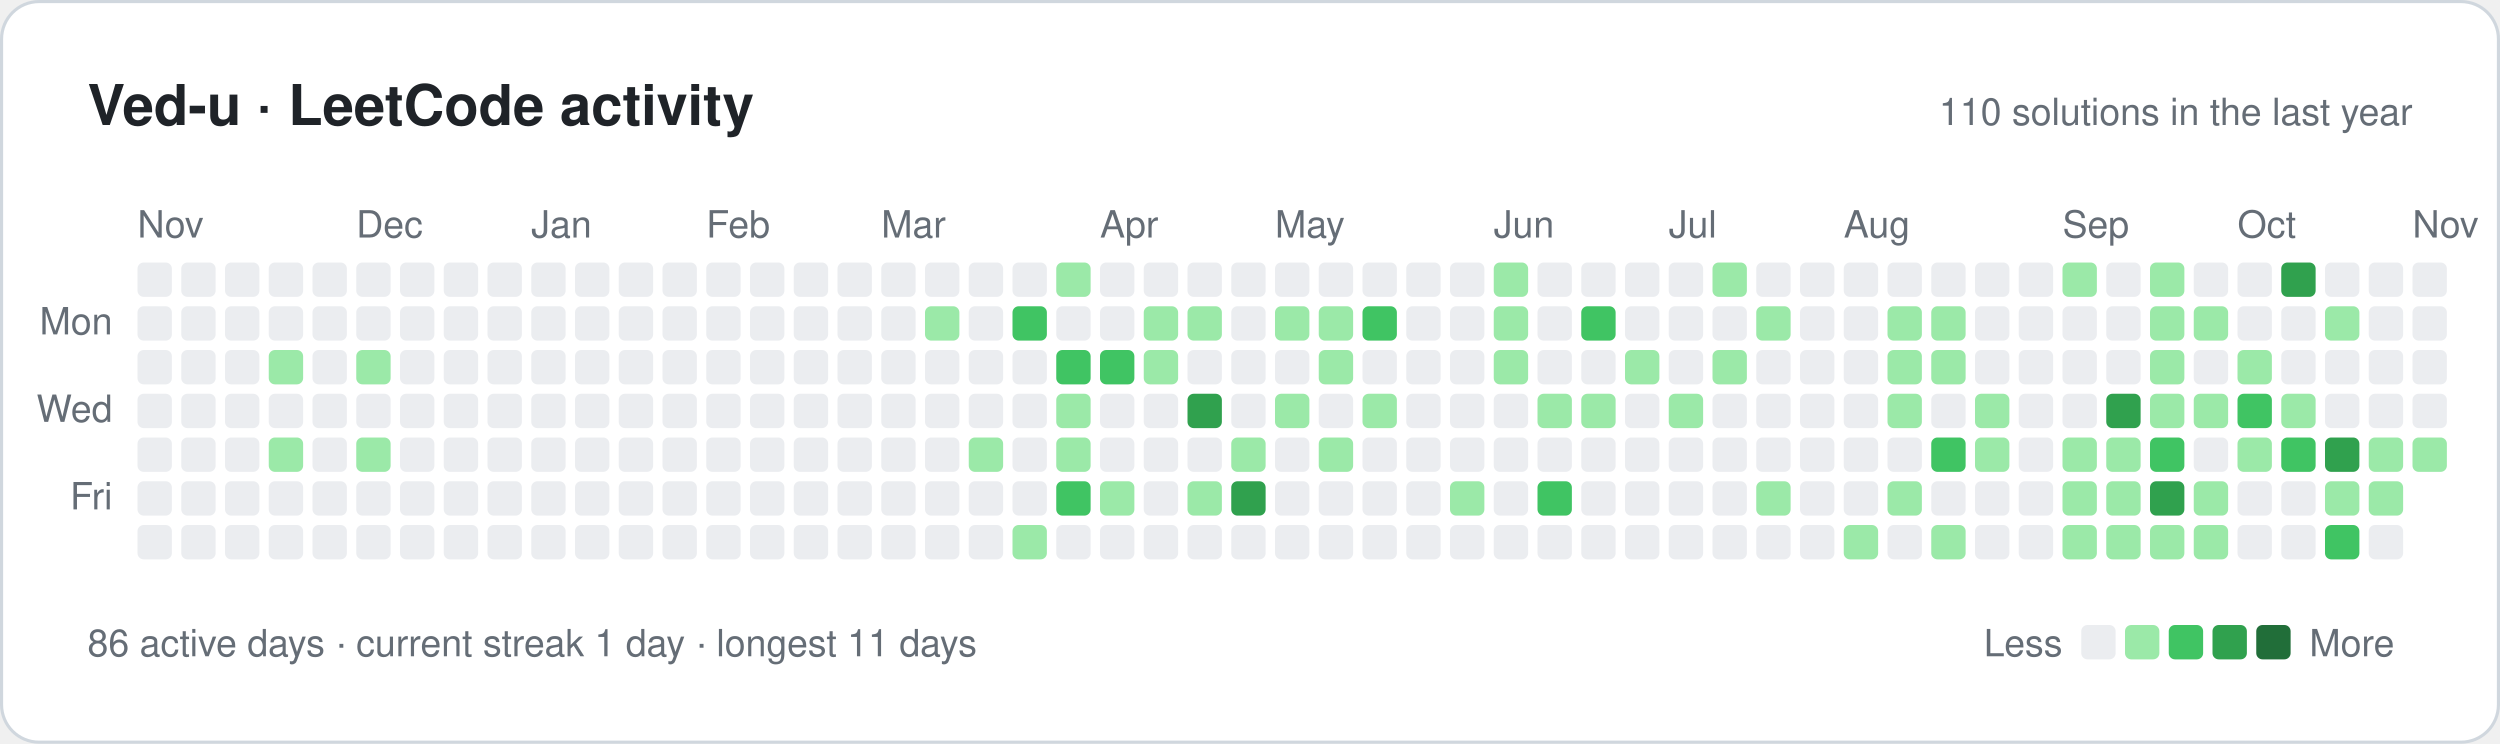
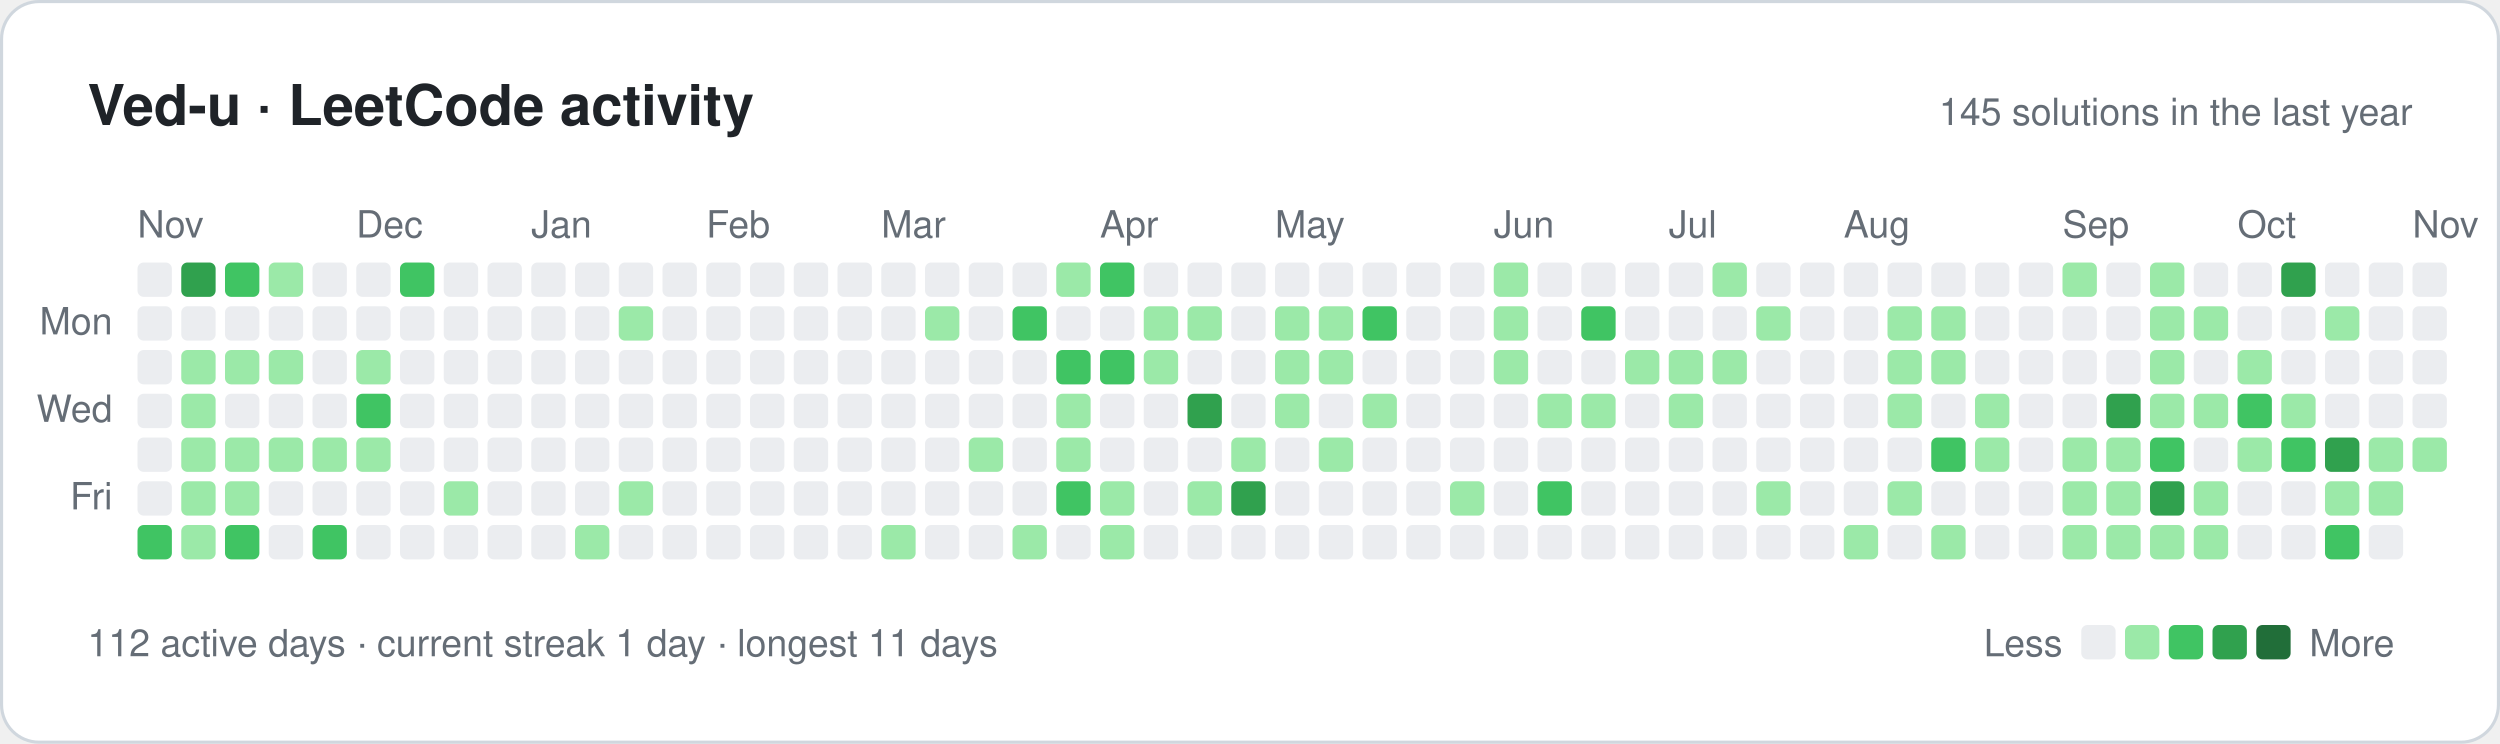
<svg xmlns="http://www.w3.org/2000/svg" width="800" height="238" viewBox="0 0 800 238" font-family="-apple-system,BlinkMacSystemFont,'Segoe UI',Helvetica,Arial,sans-serif" role="img" aria-labelledby="t">
  <style>
.bg{fill:#ffffff;stroke:#d0d7de}.title{fill:#1f2328;font-size:18px;font-weight:600}.muted{fill:#656d76;font-size:12px}
.label{fill:#1f2328;font-size:13px;font-weight:600}.value{fill:#1f2328;font-size:22px;font-weight:700}.value-sm{fill:#1f2328;font-size:14px;font-weight:700}
.total{fill:#1f2328;font-size:30px;font-weight:700}.track{fill:#eaeef2}.ring-track{stroke:#eaeef2}.divider{stroke:#d0d7de}.grid{stroke:#d0d7de;fill:none}
@media (prefers-color-scheme: dark){.bg{fill:#0d1117;stroke:#30363d}.title,.label,.value,.value-sm,.total{fill:#e6edf3}.muted{fill:#8b949e}.track{fill:#21262d}.ring-track{stroke:#21262d}.divider{stroke:#30363d}.grid{stroke:#30363d}}
@keyframes ls-fade{from{opacity:0;transform:translateY(6px)}to{opacity:1;transform:none}}
@keyframes ls-grow{from{transform:scaleX(0)}to{transform:scaleX(1)}}
@keyframes ls-pop{from{opacity:0;transform:scale(.2)}to{opacity:1;transform:scale(1)}}
@keyframes ls-pulse{0%,100%{opacity:1}50%{opacity:.3}}
.fade{animation:ls-fade .6s ease-out both}
.grow{transform-box:fill-box;transform-origin:left center;animation:ls-grow .9s cubic-bezier(.2,.7,.3,1) both}
.pulse{animation:ls-pulse 1.8s ease-in-out infinite}
.d1{animation-delay:0.12s}
.d2{animation-delay:0.24s}
.d3{animation-delay:0.36s}
.d4{animation-delay:0.48s}
.d5{animation-delay:0.60s}
.d6{animation-delay:0.72s}
.d7{animation-delay:0.84s}
.d8{animation-delay:0.96s}
@media (prefers-reduced-motion: reduce){*{animation:none!important}}
.h0{fill:#ebedf0}.h1{fill:#9be9a8}.h2{fill:#40c463}.h3{fill:#30a14e}.h4{fill:#216e39}
@media (prefers-color-scheme: dark){.h0{fill:#161b22}.h1{fill:#0e4429}.h2{fill:#006d32}.h3{fill:#26a641}.h4{fill:#39d353}}
</style>
  <rect x="0.5" y="0.5" width="799" height="237" rx="12" class="bg" />
  <g class="fade">
    <text x="28" y="40" class="title">Ved-u · LeetCode activity</text>
-     <text x="772" y="40" class="muted" text-anchor="end">110 solutions in the last year</text>
+     <text x="772" y="40" class="muted" text-anchor="end">145 solutions in the last year</text>
  </g>
  <text x="44" y="76" class="muted" font-size="11">Nov</text>
  <text x="114" y="76" class="muted" font-size="11">Dec</text>
  <text x="170" y="76" class="muted" font-size="11">Jan</text>
  <text x="226" y="76" class="muted" font-size="11">Feb</text>
  <text x="282" y="76" class="muted" font-size="11">Mar</text>
  <text x="352" y="76" class="muted" font-size="11">Apr</text>
  <text x="408" y="76" class="muted" font-size="11">May</text>
  <text x="478" y="76" class="muted" font-size="11">Jun</text>
  <text x="534" y="76" class="muted" font-size="11">Jul</text>
  <text x="590" y="76" class="muted" font-size="11">Aug</text>
  <text x="660" y="76" class="muted" font-size="11">Sep</text>
  <text x="716" y="76" class="muted" font-size="11">Oct</text>
  <text x="772" y="76" class="muted" font-size="11">Nov</text>
  <text x="36" y="107" class="muted" font-size="10" text-anchor="end">Mon</text>
  <text x="36" y="135" class="muted" font-size="10" text-anchor="end">Wed</text>
  <text x="36" y="163" class="muted" font-size="10" text-anchor="end">Fri</text>
  <g class="fade d1">
    <rect x="44" y="84" width="11" height="11" rx="2" class="h0" />
    <rect x="44" y="98" width="11" height="11" rx="2" class="h0" />
    <rect x="44" y="112" width="11" height="11" rx="2" class="h0" />
    <rect x="44" y="126" width="11" height="11" rx="2" class="h0" />
    <rect x="44" y="140" width="11" height="11" rx="2" class="h0" />
    <rect x="44" y="154" width="11" height="11" rx="2" class="h0" />
-     <rect x="44" y="168" width="11" height="11" rx="2" class="h0" />
-     <rect x="58" y="84" width="11" height="11" rx="2" class="h0" />
+     <rect x="44" y="168" width="11" height="11" rx="2" class="h2" />
+     <rect x="58" y="84" width="11" height="11" rx="2" class="h3" />
    <rect x="58" y="98" width="11" height="11" rx="2" class="h0" />
-     <rect x="58" y="112" width="11" height="11" rx="2" class="h0" />
-     <rect x="58" y="126" width="11" height="11" rx="2" class="h0" />
-     <rect x="58" y="140" width="11" height="11" rx="2" class="h0" />
-     <rect x="58" y="154" width="11" height="11" rx="2" class="h0" />
-     <rect x="58" y="168" width="11" height="11" rx="2" class="h0" />
-     <rect x="72" y="84" width="11" height="11" rx="2" class="h0" />
+     <rect x="58" y="112" width="11" height="11" rx="2" class="h1" />
+     <rect x="58" y="126" width="11" height="11" rx="2" class="h1" />
+     <rect x="58" y="140" width="11" height="11" rx="2" class="h1" />
+     <rect x="58" y="154" width="11" height="11" rx="2" class="h1" />
+     <rect x="58" y="168" width="11" height="11" rx="2" class="h1" />
+     <rect x="72" y="84" width="11" height="11" rx="2" class="h2" />
    <rect x="72" y="98" width="11" height="11" rx="2" class="h0" />
-     <rect x="72" y="112" width="11" height="11" rx="2" class="h0" />
+     <rect x="72" y="112" width="11" height="11" rx="2" class="h1" />
    <rect x="72" y="126" width="11" height="11" rx="2" class="h0" />
-     <rect x="72" y="140" width="11" height="11" rx="2" class="h0" />
-     <rect x="72" y="154" width="11" height="11" rx="2" class="h0" />
-     <rect x="72" y="168" width="11" height="11" rx="2" class="h0" />
-     <rect x="86" y="84" width="11" height="11" rx="2" class="h0" />
+     <rect x="72" y="140" width="11" height="11" rx="2" class="h1" />
+     <rect x="72" y="154" width="11" height="11" rx="2" class="h1" />
+     <rect x="72" y="168" width="11" height="11" rx="2" class="h2" />
+     <rect x="86" y="84" width="11" height="11" rx="2" class="h1" />
    <rect x="86" y="98" width="11" height="11" rx="2" class="h0" />
    <rect x="86" y="112" width="11" height="11" rx="2" class="h1" />
    <rect x="86" y="126" width="11" height="11" rx="2" class="h0" />
    <rect x="86" y="140" width="11" height="11" rx="2" class="h1" />
    <rect x="86" y="154" width="11" height="11" rx="2" class="h0" />
    <rect x="86" y="168" width="11" height="11" rx="2" class="h0" />
    <rect x="100" y="84" width="11" height="11" rx="2" class="h0" />
    <rect x="100" y="98" width="11" height="11" rx="2" class="h0" />
    <rect x="100" y="112" width="11" height="11" rx="2" class="h0" />
    <rect x="100" y="126" width="11" height="11" rx="2" class="h0" />
-     <rect x="100" y="140" width="11" height="11" rx="2" class="h0" />
+     <rect x="100" y="140" width="11" height="11" rx="2" class="h1" />
    <rect x="100" y="154" width="11" height="11" rx="2" class="h0" />
-     <rect x="100" y="168" width="11" height="11" rx="2" class="h0" />
+     <rect x="100" y="168" width="11" height="11" rx="2" class="h2" />
    <rect x="114" y="84" width="11" height="11" rx="2" class="h0" />
    <rect x="114" y="98" width="11" height="11" rx="2" class="h0" />
    <rect x="114" y="112" width="11" height="11" rx="2" class="h1" />
-     <rect x="114" y="126" width="11" height="11" rx="2" class="h0" />
+     <rect x="114" y="126" width="11" height="11" rx="2" class="h2" />
    <rect x="114" y="140" width="11" height="11" rx="2" class="h1" />
    <rect x="114" y="154" width="11" height="11" rx="2" class="h0" />
    <rect x="114" y="168" width="11" height="11" rx="2" class="h0" />
-     <rect x="128" y="84" width="11" height="11" rx="2" class="h0" />
+     <rect x="128" y="84" width="11" height="11" rx="2" class="h2" />
    <rect x="128" y="98" width="11" height="11" rx="2" class="h0" />
    <rect x="128" y="112" width="11" height="11" rx="2" class="h0" />
    <rect x="128" y="126" width="11" height="11" rx="2" class="h0" />
    <rect x="128" y="140" width="11" height="11" rx="2" class="h0" />
    <rect x="128" y="154" width="11" height="11" rx="2" class="h0" />
    <rect x="128" y="168" width="11" height="11" rx="2" class="h0" />
    <rect x="142" y="84" width="11" height="11" rx="2" class="h0" />
    <rect x="142" y="98" width="11" height="11" rx="2" class="h0" />
    <rect x="142" y="112" width="11" height="11" rx="2" class="h0" />
    <rect x="142" y="126" width="11" height="11" rx="2" class="h0" />
    <rect x="142" y="140" width="11" height="11" rx="2" class="h0" />
-     <rect x="142" y="154" width="11" height="11" rx="2" class="h0" />
+     <rect x="142" y="154" width="11" height="11" rx="2" class="h1" />
    <rect x="142" y="168" width="11" height="11" rx="2" class="h0" />
    <rect x="156" y="84" width="11" height="11" rx="2" class="h0" />
    <rect x="156" y="98" width="11" height="11" rx="2" class="h0" />
    <rect x="156" y="112" width="11" height="11" rx="2" class="h0" />
    <rect x="156" y="126" width="11" height="11" rx="2" class="h0" />
    <rect x="156" y="140" width="11" height="11" rx="2" class="h0" />
    <rect x="156" y="154" width="11" height="11" rx="2" class="h0" />
    <rect x="156" y="168" width="11" height="11" rx="2" class="h0" />
    <rect x="170" y="84" width="11" height="11" rx="2" class="h0" />
    <rect x="170" y="98" width="11" height="11" rx="2" class="h0" />
    <rect x="170" y="112" width="11" height="11" rx="2" class="h0" />
    <rect x="170" y="126" width="11" height="11" rx="2" class="h0" />
    <rect x="170" y="140" width="11" height="11" rx="2" class="h0" />
    <rect x="170" y="154" width="11" height="11" rx="2" class="h0" />
    <rect x="170" y="168" width="11" height="11" rx="2" class="h0" />
    <rect x="184" y="84" width="11" height="11" rx="2" class="h0" />
    <rect x="184" y="98" width="11" height="11" rx="2" class="h0" />
    <rect x="184" y="112" width="11" height="11" rx="2" class="h0" />
    <rect x="184" y="126" width="11" height="11" rx="2" class="h0" />
    <rect x="184" y="140" width="11" height="11" rx="2" class="h0" />
    <rect x="184" y="154" width="11" height="11" rx="2" class="h0" />
-     <rect x="184" y="168" width="11" height="11" rx="2" class="h0" />
+     <rect x="184" y="168" width="11" height="11" rx="2" class="h1" />
    <rect x="198" y="84" width="11" height="11" rx="2" class="h0" />
-     <rect x="198" y="98" width="11" height="11" rx="2" class="h0" />
+     <rect x="198" y="98" width="11" height="11" rx="2" class="h1" />
    <rect x="198" y="112" width="11" height="11" rx="2" class="h0" />
    <rect x="198" y="126" width="11" height="11" rx="2" class="h0" />
    <rect x="198" y="140" width="11" height="11" rx="2" class="h0" />
-     <rect x="198" y="154" width="11" height="11" rx="2" class="h0" />
+     <rect x="198" y="154" width="11" height="11" rx="2" class="h1" />
    <rect x="198" y="168" width="11" height="11" rx="2" class="h0" />
    <rect x="212" y="84" width="11" height="11" rx="2" class="h0" />
    <rect x="212" y="98" width="11" height="11" rx="2" class="h0" />
    <rect x="212" y="112" width="11" height="11" rx="2" class="h0" />
    <rect x="212" y="126" width="11" height="11" rx="2" class="h0" />
    <rect x="212" y="140" width="11" height="11" rx="2" class="h0" />
    <rect x="212" y="154" width="11" height="11" rx="2" class="h0" />
    <rect x="212" y="168" width="11" height="11" rx="2" class="h0" />
    <rect x="226" y="84" width="11" height="11" rx="2" class="h0" />
    <rect x="226" y="98" width="11" height="11" rx="2" class="h0" />
    <rect x="226" y="112" width="11" height="11" rx="2" class="h0" />
    <rect x="226" y="126" width="11" height="11" rx="2" class="h0" />
    <rect x="226" y="140" width="11" height="11" rx="2" class="h0" />
    <rect x="226" y="154" width="11" height="11" rx="2" class="h0" />
    <rect x="226" y="168" width="11" height="11" rx="2" class="h0" />
    <rect x="240" y="84" width="11" height="11" rx="2" class="h0" />
    <rect x="240" y="98" width="11" height="11" rx="2" class="h0" />
    <rect x="240" y="112" width="11" height="11" rx="2" class="h0" />
    <rect x="240" y="126" width="11" height="11" rx="2" class="h0" />
    <rect x="240" y="140" width="11" height="11" rx="2" class="h0" />
    <rect x="240" y="154" width="11" height="11" rx="2" class="h0" />
    <rect x="240" y="168" width="11" height="11" rx="2" class="h0" />
    <rect x="254" y="84" width="11" height="11" rx="2" class="h0" />
    <rect x="254" y="98" width="11" height="11" rx="2" class="h0" />
    <rect x="254" y="112" width="11" height="11" rx="2" class="h0" />
    <rect x="254" y="126" width="11" height="11" rx="2" class="h0" />
    <rect x="254" y="140" width="11" height="11" rx="2" class="h0" />
    <rect x="254" y="154" width="11" height="11" rx="2" class="h0" />
    <rect x="254" y="168" width="11" height="11" rx="2" class="h0" />
    <rect x="268" y="84" width="11" height="11" rx="2" class="h0" />
    <rect x="268" y="98" width="11" height="11" rx="2" class="h0" />
    <rect x="268" y="112" width="11" height="11" rx="2" class="h0" />
    <rect x="268" y="126" width="11" height="11" rx="2" class="h0" />
    <rect x="268" y="140" width="11" height="11" rx="2" class="h0" />
    <rect x="268" y="154" width="11" height="11" rx="2" class="h0" />
    <rect x="268" y="168" width="11" height="11" rx="2" class="h0" />
    <rect x="282" y="84" width="11" height="11" rx="2" class="h0" />
    <rect x="282" y="98" width="11" height="11" rx="2" class="h0" />
    <rect x="282" y="112" width="11" height="11" rx="2" class="h0" />
    <rect x="282" y="126" width="11" height="11" rx="2" class="h0" />
    <rect x="282" y="140" width="11" height="11" rx="2" class="h0" />
    <rect x="282" y="154" width="11" height="11" rx="2" class="h0" />
-     <rect x="282" y="168" width="11" height="11" rx="2" class="h0" />
+     <rect x="282" y="168" width="11" height="11" rx="2" class="h1" />
    <rect x="296" y="84" width="11" height="11" rx="2" class="h0" />
    <rect x="296" y="98" width="11" height="11" rx="2" class="h1" />
    <rect x="296" y="112" width="11" height="11" rx="2" class="h0" />
    <rect x="296" y="126" width="11" height="11" rx="2" class="h0" />
    <rect x="296" y="140" width="11" height="11" rx="2" class="h0" />
    <rect x="296" y="154" width="11" height="11" rx="2" class="h0" />
    <rect x="296" y="168" width="11" height="11" rx="2" class="h0" />
    <rect x="310" y="84" width="11" height="11" rx="2" class="h0" />
    <rect x="310" y="98" width="11" height="11" rx="2" class="h0" />
    <rect x="310" y="112" width="11" height="11" rx="2" class="h0" />
    <rect x="310" y="126" width="11" height="11" rx="2" class="h0" />
    <rect x="310" y="140" width="11" height="11" rx="2" class="h1" />
    <rect x="310" y="154" width="11" height="11" rx="2" class="h0" />
    <rect x="310" y="168" width="11" height="11" rx="2" class="h0" />
    <rect x="324" y="84" width="11" height="11" rx="2" class="h0" />
    <rect x="324" y="98" width="11" height="11" rx="2" class="h2" />
    <rect x="324" y="112" width="11" height="11" rx="2" class="h0" />
    <rect x="324" y="126" width="11" height="11" rx="2" class="h0" />
    <rect x="324" y="140" width="11" height="11" rx="2" class="h0" />
    <rect x="324" y="154" width="11" height="11" rx="2" class="h0" />
    <rect x="324" y="168" width="11" height="11" rx="2" class="h1" />
    <rect x="338" y="84" width="11" height="11" rx="2" class="h1" />
    <rect x="338" y="98" width="11" height="11" rx="2" class="h0" />
    <rect x="338" y="112" width="11" height="11" rx="2" class="h2" />
    <rect x="338" y="126" width="11" height="11" rx="2" class="h1" />
    <rect x="338" y="140" width="11" height="11" rx="2" class="h1" />
    <rect x="338" y="154" width="11" height="11" rx="2" class="h2" />
    <rect x="338" y="168" width="11" height="11" rx="2" class="h0" />
-     <rect x="352" y="84" width="11" height="11" rx="2" class="h0" />
+     <rect x="352" y="84" width="11" height="11" rx="2" class="h2" />
    <rect x="352" y="98" width="11" height="11" rx="2" class="h0" />
    <rect x="352" y="112" width="11" height="11" rx="2" class="h2" />
    <rect x="352" y="126" width="11" height="11" rx="2" class="h0" />
    <rect x="352" y="140" width="11" height="11" rx="2" class="h0" />
    <rect x="352" y="154" width="11" height="11" rx="2" class="h1" />
-     <rect x="352" y="168" width="11" height="11" rx="2" class="h0" />
+     <rect x="352" y="168" width="11" height="11" rx="2" class="h1" />
    <rect x="366" y="84" width="11" height="11" rx="2" class="h0" />
    <rect x="366" y="98" width="11" height="11" rx="2" class="h1" />
    <rect x="366" y="112" width="11" height="11" rx="2" class="h1" />
    <rect x="366" y="126" width="11" height="11" rx="2" class="h0" />
    <rect x="366" y="140" width="11" height="11" rx="2" class="h0" />
    <rect x="366" y="154" width="11" height="11" rx="2" class="h0" />
    <rect x="366" y="168" width="11" height="11" rx="2" class="h0" />
    <rect x="380" y="84" width="11" height="11" rx="2" class="h0" />
    <rect x="380" y="98" width="11" height="11" rx="2" class="h1" />
    <rect x="380" y="112" width="11" height="11" rx="2" class="h0" />
    <rect x="380" y="126" width="11" height="11" rx="2" class="h3" />
    <rect x="380" y="140" width="11" height="11" rx="2" class="h0" />
    <rect x="380" y="154" width="11" height="11" rx="2" class="h1" />
    <rect x="380" y="168" width="11" height="11" rx="2" class="h0" />
    <rect x="394" y="84" width="11" height="11" rx="2" class="h0" />
    <rect x="394" y="98" width="11" height="11" rx="2" class="h0" />
    <rect x="394" y="112" width="11" height="11" rx="2" class="h0" />
    <rect x="394" y="126" width="11" height="11" rx="2" class="h0" />
    <rect x="394" y="140" width="11" height="11" rx="2" class="h1" />
    <rect x="394" y="154" width="11" height="11" rx="2" class="h3" />
    <rect x="394" y="168" width="11" height="11" rx="2" class="h0" />
    <rect x="408" y="84" width="11" height="11" rx="2" class="h0" />
    <rect x="408" y="98" width="11" height="11" rx="2" class="h1" />
-     <rect x="408" y="112" width="11" height="11" rx="2" class="h0" />
+     <rect x="408" y="112" width="11" height="11" rx="2" class="h1" />
    <rect x="408" y="126" width="11" height="11" rx="2" class="h1" />
    <rect x="408" y="140" width="11" height="11" rx="2" class="h0" />
    <rect x="408" y="154" width="11" height="11" rx="2" class="h0" />
    <rect x="408" y="168" width="11" height="11" rx="2" class="h0" />
    <rect x="422" y="84" width="11" height="11" rx="2" class="h0" />
    <rect x="422" y="98" width="11" height="11" rx="2" class="h1" />
    <rect x="422" y="112" width="11" height="11" rx="2" class="h1" />
    <rect x="422" y="126" width="11" height="11" rx="2" class="h0" />
    <rect x="422" y="140" width="11" height="11" rx="2" class="h1" />
    <rect x="422" y="154" width="11" height="11" rx="2" class="h0" />
    <rect x="422" y="168" width="11" height="11" rx="2" class="h0" />
    <rect x="436" y="84" width="11" height="11" rx="2" class="h0" />
    <rect x="436" y="98" width="11" height="11" rx="2" class="h2" />
    <rect x="436" y="112" width="11" height="11" rx="2" class="h0" />
    <rect x="436" y="126" width="11" height="11" rx="2" class="h1" />
    <rect x="436" y="140" width="11" height="11" rx="2" class="h0" />
    <rect x="436" y="154" width="11" height="11" rx="2" class="h0" />
    <rect x="436" y="168" width="11" height="11" rx="2" class="h0" />
    <rect x="450" y="84" width="11" height="11" rx="2" class="h0" />
    <rect x="450" y="98" width="11" height="11" rx="2" class="h0" />
    <rect x="450" y="112" width="11" height="11" rx="2" class="h0" />
    <rect x="450" y="126" width="11" height="11" rx="2" class="h0" />
    <rect x="450" y="140" width="11" height="11" rx="2" class="h0" />
    <rect x="450" y="154" width="11" height="11" rx="2" class="h0" />
    <rect x="450" y="168" width="11" height="11" rx="2" class="h0" />
    <rect x="464" y="84" width="11" height="11" rx="2" class="h0" />
    <rect x="464" y="98" width="11" height="11" rx="2" class="h0" />
    <rect x="464" y="112" width="11" height="11" rx="2" class="h0" />
    <rect x="464" y="126" width="11" height="11" rx="2" class="h0" />
    <rect x="464" y="140" width="11" height="11" rx="2" class="h0" />
    <rect x="464" y="154" width="11" height="11" rx="2" class="h1" />
    <rect x="464" y="168" width="11" height="11" rx="2" class="h0" />
    <rect x="478" y="84" width="11" height="11" rx="2" class="h1" />
    <rect x="478" y="98" width="11" height="11" rx="2" class="h1" />
    <rect x="478" y="112" width="11" height="11" rx="2" class="h1" />
    <rect x="478" y="126" width="11" height="11" rx="2" class="h0" />
    <rect x="478" y="140" width="11" height="11" rx="2" class="h0" />
    <rect x="478" y="154" width="11" height="11" rx="2" class="h0" />
    <rect x="478" y="168" width="11" height="11" rx="2" class="h0" />
    <rect x="492" y="84" width="11" height="11" rx="2" class="h0" />
    <rect x="492" y="98" width="11" height="11" rx="2" class="h0" />
    <rect x="492" y="112" width="11" height="11" rx="2" class="h0" />
    <rect x="492" y="126" width="11" height="11" rx="2" class="h1" />
    <rect x="492" y="140" width="11" height="11" rx="2" class="h0" />
    <rect x="492" y="154" width="11" height="11" rx="2" class="h2" />
    <rect x="492" y="168" width="11" height="11" rx="2" class="h0" />
    <rect x="506" y="84" width="11" height="11" rx="2" class="h0" />
    <rect x="506" y="98" width="11" height="11" rx="2" class="h2" />
    <rect x="506" y="112" width="11" height="11" rx="2" class="h0" />
    <rect x="506" y="126" width="11" height="11" rx="2" class="h1" />
    <rect x="506" y="140" width="11" height="11" rx="2" class="h0" />
    <rect x="506" y="154" width="11" height="11" rx="2" class="h0" />
    <rect x="506" y="168" width="11" height="11" rx="2" class="h0" />
    <rect x="520" y="84" width="11" height="11" rx="2" class="h0" />
    <rect x="520" y="98" width="11" height="11" rx="2" class="h0" />
    <rect x="520" y="112" width="11" height="11" rx="2" class="h1" />
    <rect x="520" y="126" width="11" height="11" rx="2" class="h0" />
    <rect x="520" y="140" width="11" height="11" rx="2" class="h0" />
    <rect x="520" y="154" width="11" height="11" rx="2" class="h0" />
    <rect x="520" y="168" width="11" height="11" rx="2" class="h0" />
    <rect x="534" y="84" width="11" height="11" rx="2" class="h0" />
    <rect x="534" y="98" width="11" height="11" rx="2" class="h0" />
-     <rect x="534" y="112" width="11" height="11" rx="2" class="h0" />
+     <rect x="534" y="112" width="11" height="11" rx="2" class="h1" />
    <rect x="534" y="126" width="11" height="11" rx="2" class="h1" />
    <rect x="534" y="140" width="11" height="11" rx="2" class="h0" />
    <rect x="534" y="154" width="11" height="11" rx="2" class="h0" />
    <rect x="534" y="168" width="11" height="11" rx="2" class="h0" />
    <rect x="548" y="84" width="11" height="11" rx="2" class="h1" />
    <rect x="548" y="98" width="11" height="11" rx="2" class="h0" />
    <rect x="548" y="112" width="11" height="11" rx="2" class="h1" />
    <rect x="548" y="126" width="11" height="11" rx="2" class="h0" />
    <rect x="548" y="140" width="11" height="11" rx="2" class="h0" />
    <rect x="548" y="154" width="11" height="11" rx="2" class="h0" />
    <rect x="548" y="168" width="11" height="11" rx="2" class="h0" />
    <rect x="562" y="84" width="11" height="11" rx="2" class="h0" />
    <rect x="562" y="98" width="11" height="11" rx="2" class="h1" />
    <rect x="562" y="112" width="11" height="11" rx="2" class="h0" />
    <rect x="562" y="126" width="11" height="11" rx="2" class="h0" />
    <rect x="562" y="140" width="11" height="11" rx="2" class="h0" />
    <rect x="562" y="154" width="11" height="11" rx="2" class="h1" />
    <rect x="562" y="168" width="11" height="11" rx="2" class="h0" />
    <rect x="576" y="84" width="11" height="11" rx="2" class="h0" />
    <rect x="576" y="98" width="11" height="11" rx="2" class="h0" />
    <rect x="576" y="112" width="11" height="11" rx="2" class="h0" />
    <rect x="576" y="126" width="11" height="11" rx="2" class="h0" />
    <rect x="576" y="140" width="11" height="11" rx="2" class="h0" />
    <rect x="576" y="154" width="11" height="11" rx="2" class="h0" />
    <rect x="576" y="168" width="11" height="11" rx="2" class="h0" />
    <rect x="590" y="84" width="11" height="11" rx="2" class="h0" />
    <rect x="590" y="98" width="11" height="11" rx="2" class="h0" />
    <rect x="590" y="112" width="11" height="11" rx="2" class="h0" />
    <rect x="590" y="126" width="11" height="11" rx="2" class="h0" />
    <rect x="590" y="140" width="11" height="11" rx="2" class="h0" />
    <rect x="590" y="154" width="11" height="11" rx="2" class="h0" />
    <rect x="590" y="168" width="11" height="11" rx="2" class="h1" />
    <rect x="604" y="84" width="11" height="11" rx="2" class="h0" />
    <rect x="604" y="98" width="11" height="11" rx="2" class="h1" />
    <rect x="604" y="112" width="11" height="11" rx="2" class="h1" />
    <rect x="604" y="126" width="11" height="11" rx="2" class="h1" />
    <rect x="604" y="140" width="11" height="11" rx="2" class="h0" />
    <rect x="604" y="154" width="11" height="11" rx="2" class="h1" />
    <rect x="604" y="168" width="11" height="11" rx="2" class="h0" />
    <rect x="618" y="84" width="11" height="11" rx="2" class="h0" />
    <rect x="618" y="98" width="11" height="11" rx="2" class="h1" />
    <rect x="618" y="112" width="11" height="11" rx="2" class="h1" />
    <rect x="618" y="126" width="11" height="11" rx="2" class="h0" />
    <rect x="618" y="140" width="11" height="11" rx="2" class="h2" />
    <rect x="618" y="154" width="11" height="11" rx="2" class="h0" />
    <rect x="618" y="168" width="11" height="11" rx="2" class="h1" />
    <rect x="632" y="84" width="11" height="11" rx="2" class="h0" />
    <rect x="632" y="98" width="11" height="11" rx="2" class="h0" />
    <rect x="632" y="112" width="11" height="11" rx="2" class="h0" />
    <rect x="632" y="126" width="11" height="11" rx="2" class="h1" />
    <rect x="632" y="140" width="11" height="11" rx="2" class="h1" />
    <rect x="632" y="154" width="11" height="11" rx="2" class="h0" />
    <rect x="632" y="168" width="11" height="11" rx="2" class="h0" />
    <rect x="646" y="84" width="11" height="11" rx="2" class="h0" />
    <rect x="646" y="98" width="11" height="11" rx="2" class="h0" />
    <rect x="646" y="112" width="11" height="11" rx="2" class="h0" />
    <rect x="646" y="126" width="11" height="11" rx="2" class="h0" />
    <rect x="646" y="140" width="11" height="11" rx="2" class="h0" />
    <rect x="646" y="154" width="11" height="11" rx="2" class="h0" />
    <rect x="646" y="168" width="11" height="11" rx="2" class="h0" />
    <rect x="660" y="84" width="11" height="11" rx="2" class="h1" />
    <rect x="660" y="98" width="11" height="11" rx="2" class="h0" />
    <rect x="660" y="112" width="11" height="11" rx="2" class="h0" />
    <rect x="660" y="126" width="11" height="11" rx="2" class="h0" />
    <rect x="660" y="140" width="11" height="11" rx="2" class="h1" />
    <rect x="660" y="154" width="11" height="11" rx="2" class="h1" />
    <rect x="660" y="168" width="11" height="11" rx="2" class="h1" />
    <rect x="674" y="84" width="11" height="11" rx="2" class="h0" />
    <rect x="674" y="98" width="11" height="11" rx="2" class="h0" />
    <rect x="674" y="112" width="11" height="11" rx="2" class="h0" />
    <rect x="674" y="126" width="11" height="11" rx="2" class="h3" />
    <rect x="674" y="140" width="11" height="11" rx="2" class="h1" />
    <rect x="674" y="154" width="11" height="11" rx="2" class="h1" />
    <rect x="674" y="168" width="11" height="11" rx="2" class="h1" />
    <rect x="688" y="84" width="11" height="11" rx="2" class="h1" />
    <rect x="688" y="98" width="11" height="11" rx="2" class="h1" />
    <rect x="688" y="112" width="11" height="11" rx="2" class="h1" />
    <rect x="688" y="126" width="11" height="11" rx="2" class="h1" />
    <rect x="688" y="140" width="11" height="11" rx="2" class="h2" />
    <rect x="688" y="154" width="11" height="11" rx="2" class="h3" />
    <rect x="688" y="168" width="11" height="11" rx="2" class="h1" />
    <rect x="702" y="84" width="11" height="11" rx="2" class="h0" />
    <rect x="702" y="98" width="11" height="11" rx="2" class="h1" />
    <rect x="702" y="112" width="11" height="11" rx="2" class="h0" />
    <rect x="702" y="126" width="11" height="11" rx="2" class="h1" />
    <rect x="702" y="140" width="11" height="11" rx="2" class="h0" />
    <rect x="702" y="154" width="11" height="11" rx="2" class="h1" />
    <rect x="702" y="168" width="11" height="11" rx="2" class="h1" />
    <rect x="716" y="84" width="11" height="11" rx="2" class="h0" />
    <rect x="716" y="98" width="11" height="11" rx="2" class="h0" />
    <rect x="716" y="112" width="11" height="11" rx="2" class="h1" />
    <rect x="716" y="126" width="11" height="11" rx="2" class="h2" />
    <rect x="716" y="140" width="11" height="11" rx="2" class="h1" />
    <rect x="716" y="154" width="11" height="11" rx="2" class="h0" />
    <rect x="716" y="168" width="11" height="11" rx="2" class="h0" />
    <rect x="730" y="84" width="11" height="11" rx="2" class="h3" />
    <rect x="730" y="98" width="11" height="11" rx="2" class="h0" />
    <rect x="730" y="112" width="11" height="11" rx="2" class="h0" />
    <rect x="730" y="126" width="11" height="11" rx="2" class="h1" />
    <rect x="730" y="140" width="11" height="11" rx="2" class="h2" />
    <rect x="730" y="154" width="11" height="11" rx="2" class="h0" />
    <rect x="730" y="168" width="11" height="11" rx="2" class="h0" />
    <rect x="744" y="84" width="11" height="11" rx="2" class="h0" />
    <rect x="744" y="98" width="11" height="11" rx="2" class="h1" />
    <rect x="744" y="112" width="11" height="11" rx="2" class="h0" />
    <rect x="744" y="126" width="11" height="11" rx="2" class="h0" />
    <rect x="744" y="140" width="11" height="11" rx="2" class="h3" />
    <rect x="744" y="154" width="11" height="11" rx="2" class="h1" />
    <rect x="744" y="168" width="11" height="11" rx="2" class="h2" />
    <rect x="758" y="84" width="11" height="11" rx="2" class="h0" />
    <rect x="758" y="98" width="11" height="11" rx="2" class="h0" />
    <rect x="758" y="112" width="11" height="11" rx="2" class="h0" />
    <rect x="758" y="126" width="11" height="11" rx="2" class="h0" />
    <rect x="758" y="140" width="11" height="11" rx="2" class="h1" />
    <rect x="758" y="154" width="11" height="11" rx="2" class="h1" />
    <rect x="758" y="168" width="11" height="11" rx="2" class="h0" />
    <rect x="772" y="84" width="11" height="11" rx="2" class="h0" />
    <rect x="772" y="98" width="11" height="11" rx="2" class="h0" />
    <rect x="772" y="112" width="11" height="11" rx="2" class="h0" />
    <rect x="772" y="126" width="11" height="11" rx="2" class="h0" />
    <rect x="772" y="140" width="11" height="11" rx="2" class="h1" />
  </g>
-   <text x="28" y="210" class="muted">86 active days · current streak 1 day · longest 11 days</text>
+   <text x="28" y="210" class="muted">112 active days · current streak 1 day · longest 11 days</text>
  <text x="660" y="210" class="muted" text-anchor="end">Less</text>
  <rect x="666" y="200" width="11" height="11" rx="2" class="h0" />
  <rect x="680" y="200" width="11" height="11" rx="2" class="h1" />
  <rect x="694" y="200" width="11" height="11" rx="2" class="h2" />
  <rect x="708" y="200" width="11" height="11" rx="2" class="h3" />
  <rect x="722" y="200" width="11" height="11" rx="2" class="h4" />
  <text x="739" y="210" class="muted">More</text>
</svg>
